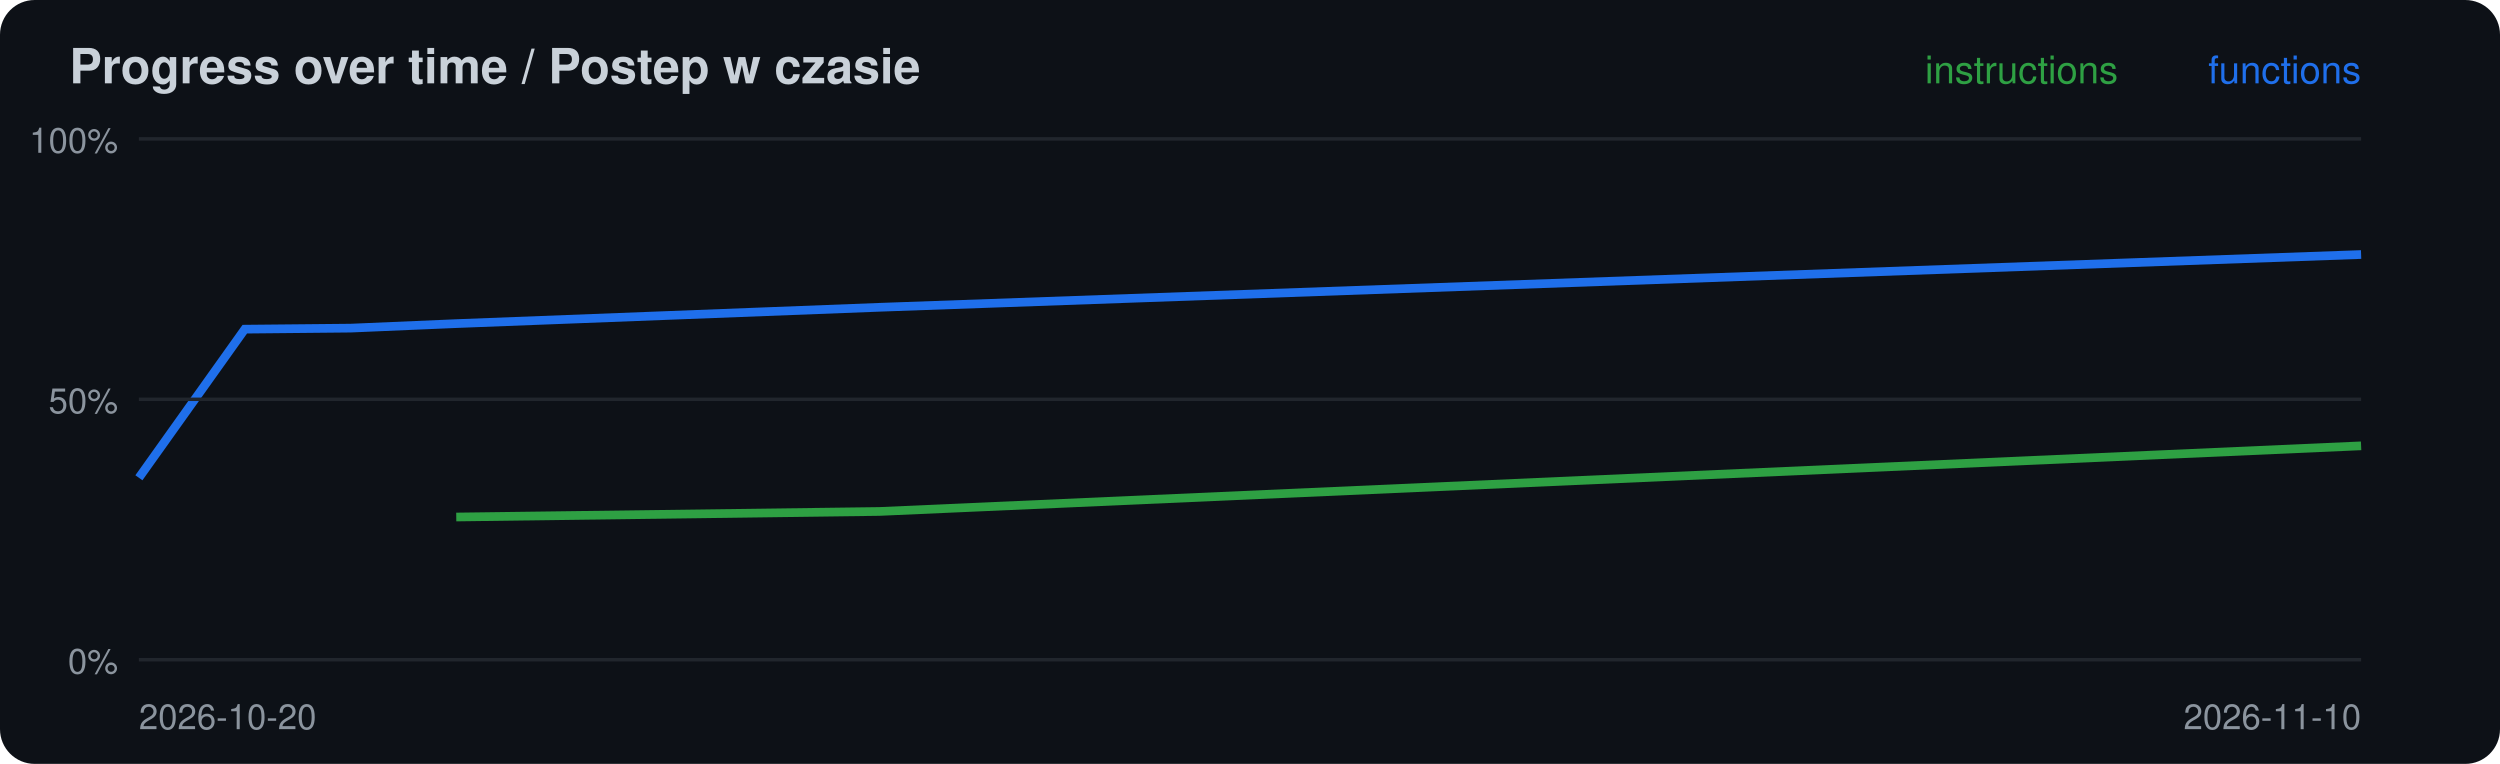
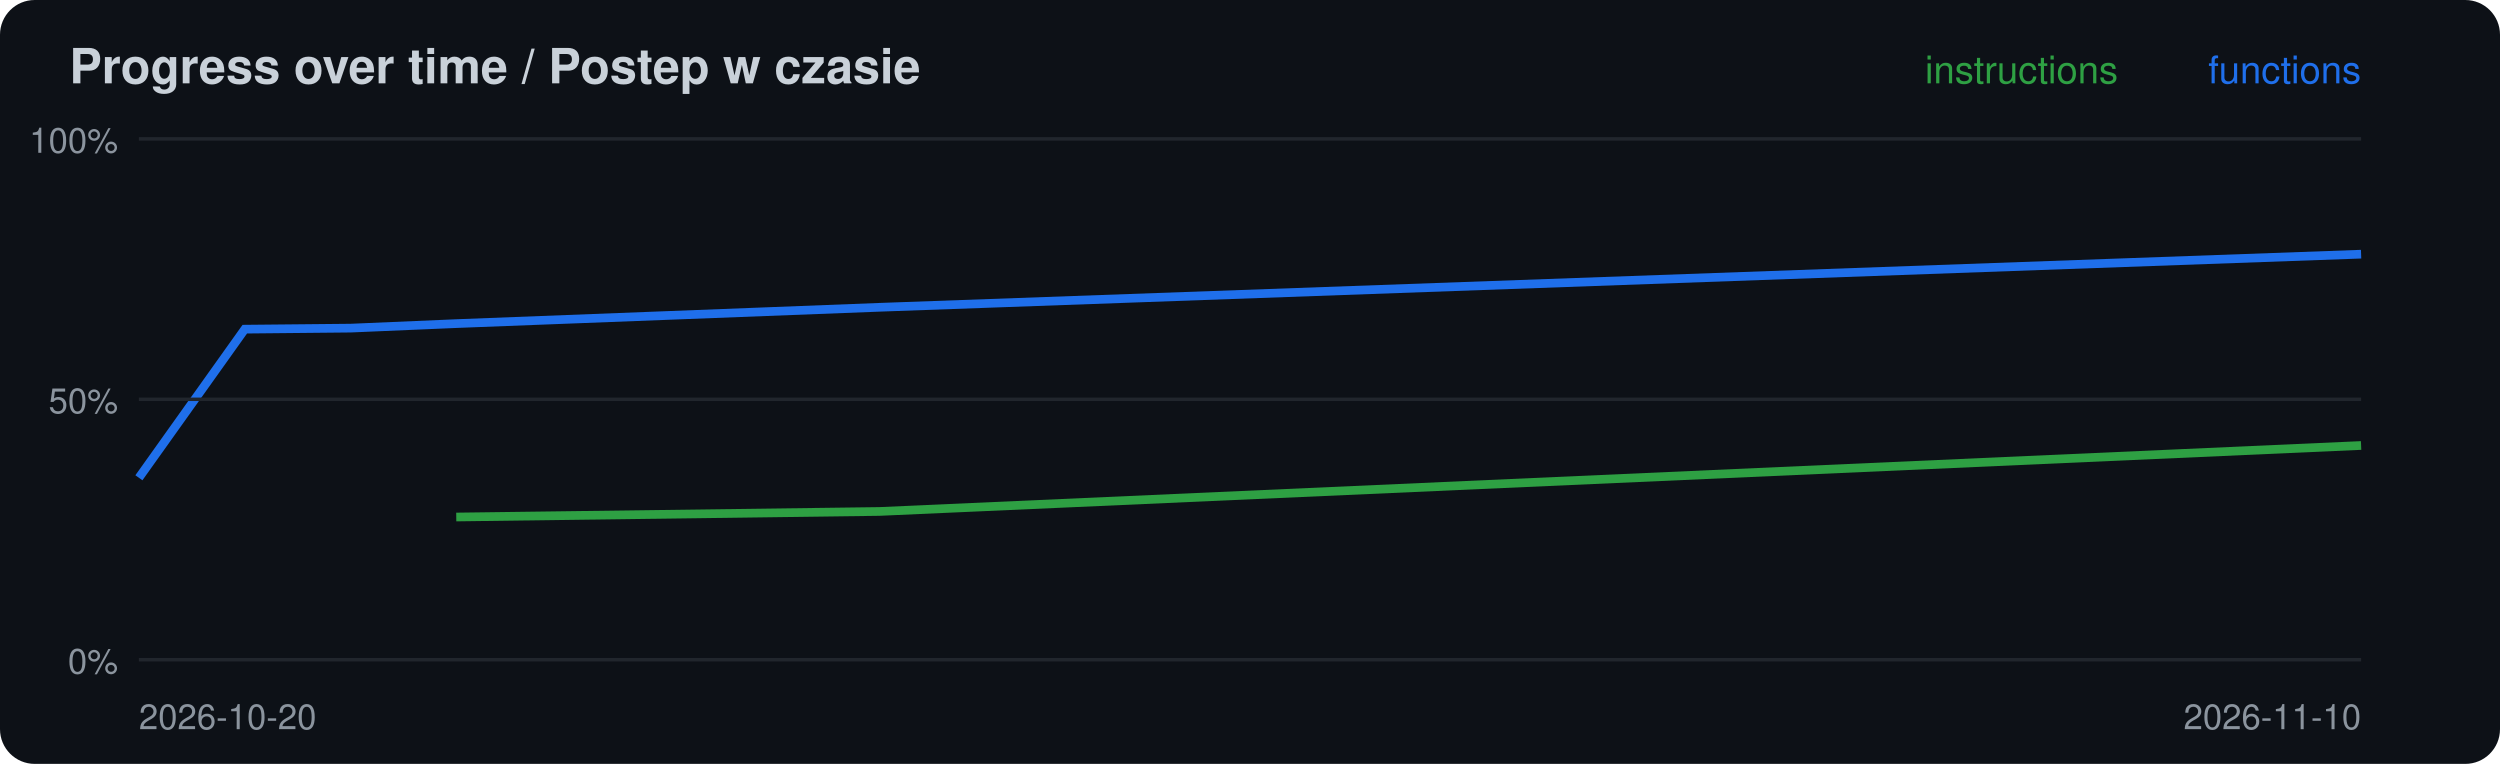
<svg xmlns="http://www.w3.org/2000/svg" width="720" height="220" viewBox="0 0 720 220">
  <rect width="720" height="220" rx="10" fill="#0d1117" />
  <text x="20" y="24" font-family="-apple-system,Segoe UI,Helvetica,Arial,sans-serif" font-size="14" font-weight="600" fill="#c9d1d9">Progress over time / Postep w czasie</text>
-   <polyline points="131.4,148.9 253.3,147.3 680.0,128.4" fill="none" stroke="#2ea043" stroke-width="2.5" />
-   <polyline points="40.0,137.6 70.5,94.8 101.0,94.5 131.4,93.2 253.3,88.5 680.0,73.3" fill="none" stroke="#1f6feb" stroke-width="2.5" />
+   <polyline points="131.4,148.9 253.3,147.3 680.0,128.3" fill="none" stroke="#2ea043" stroke-width="2.5" />
+   <polyline points="40.0,137.6 70.5,94.8 101.0,94.5 131.4,93.2 253.3,88.5 680.0,73.2" fill="none" stroke="#1f6feb" stroke-width="2.5" />
  <line x1="40" x2="680" y1="190.0" y2="190.0" stroke="#21262d" />
  <text x="34" y="194.0" font-family="-apple-system,Segoe UI,Helvetica,Arial,sans-serif" font-size="10" fill="#8b949e" text-anchor="end">0%</text>
  <line x1="40" x2="680" y1="115.0" y2="115.0" stroke="#21262d" />
  <text x="34" y="119.0" font-family="-apple-system,Segoe UI,Helvetica,Arial,sans-serif" font-size="10" fill="#8b949e" text-anchor="end">50%</text>
  <line x1="40" x2="680" y1="40.0" y2="40.0" stroke="#21262d" />
  <text x="34" y="44.0" font-family="-apple-system,Segoe UI,Helvetica,Arial,sans-serif" font-size="10" fill="#8b949e" text-anchor="end">100%</text>
  <text x="40" y="210" font-family="-apple-system,Segoe UI,Helvetica,Arial,sans-serif" font-size="10" fill="#8b949e">2026-10-20</text>
  <text x="680" y="24" font-family="-apple-system,Segoe UI,Helvetica,Arial,sans-serif" font-size="11" fill="#1f6feb" text-anchor="end">functions</text>
  <text x="610" y="24" font-family="-apple-system,Segoe UI,Helvetica,Arial,sans-serif" font-size="11" fill="#2ea043" text-anchor="end">instructions</text>
  <text x="680" y="210" font-family="-apple-system,Segoe UI,Helvetica,Arial,sans-serif" font-size="10" fill="#8b949e" text-anchor="end">2026-11-10</text>
</svg>
